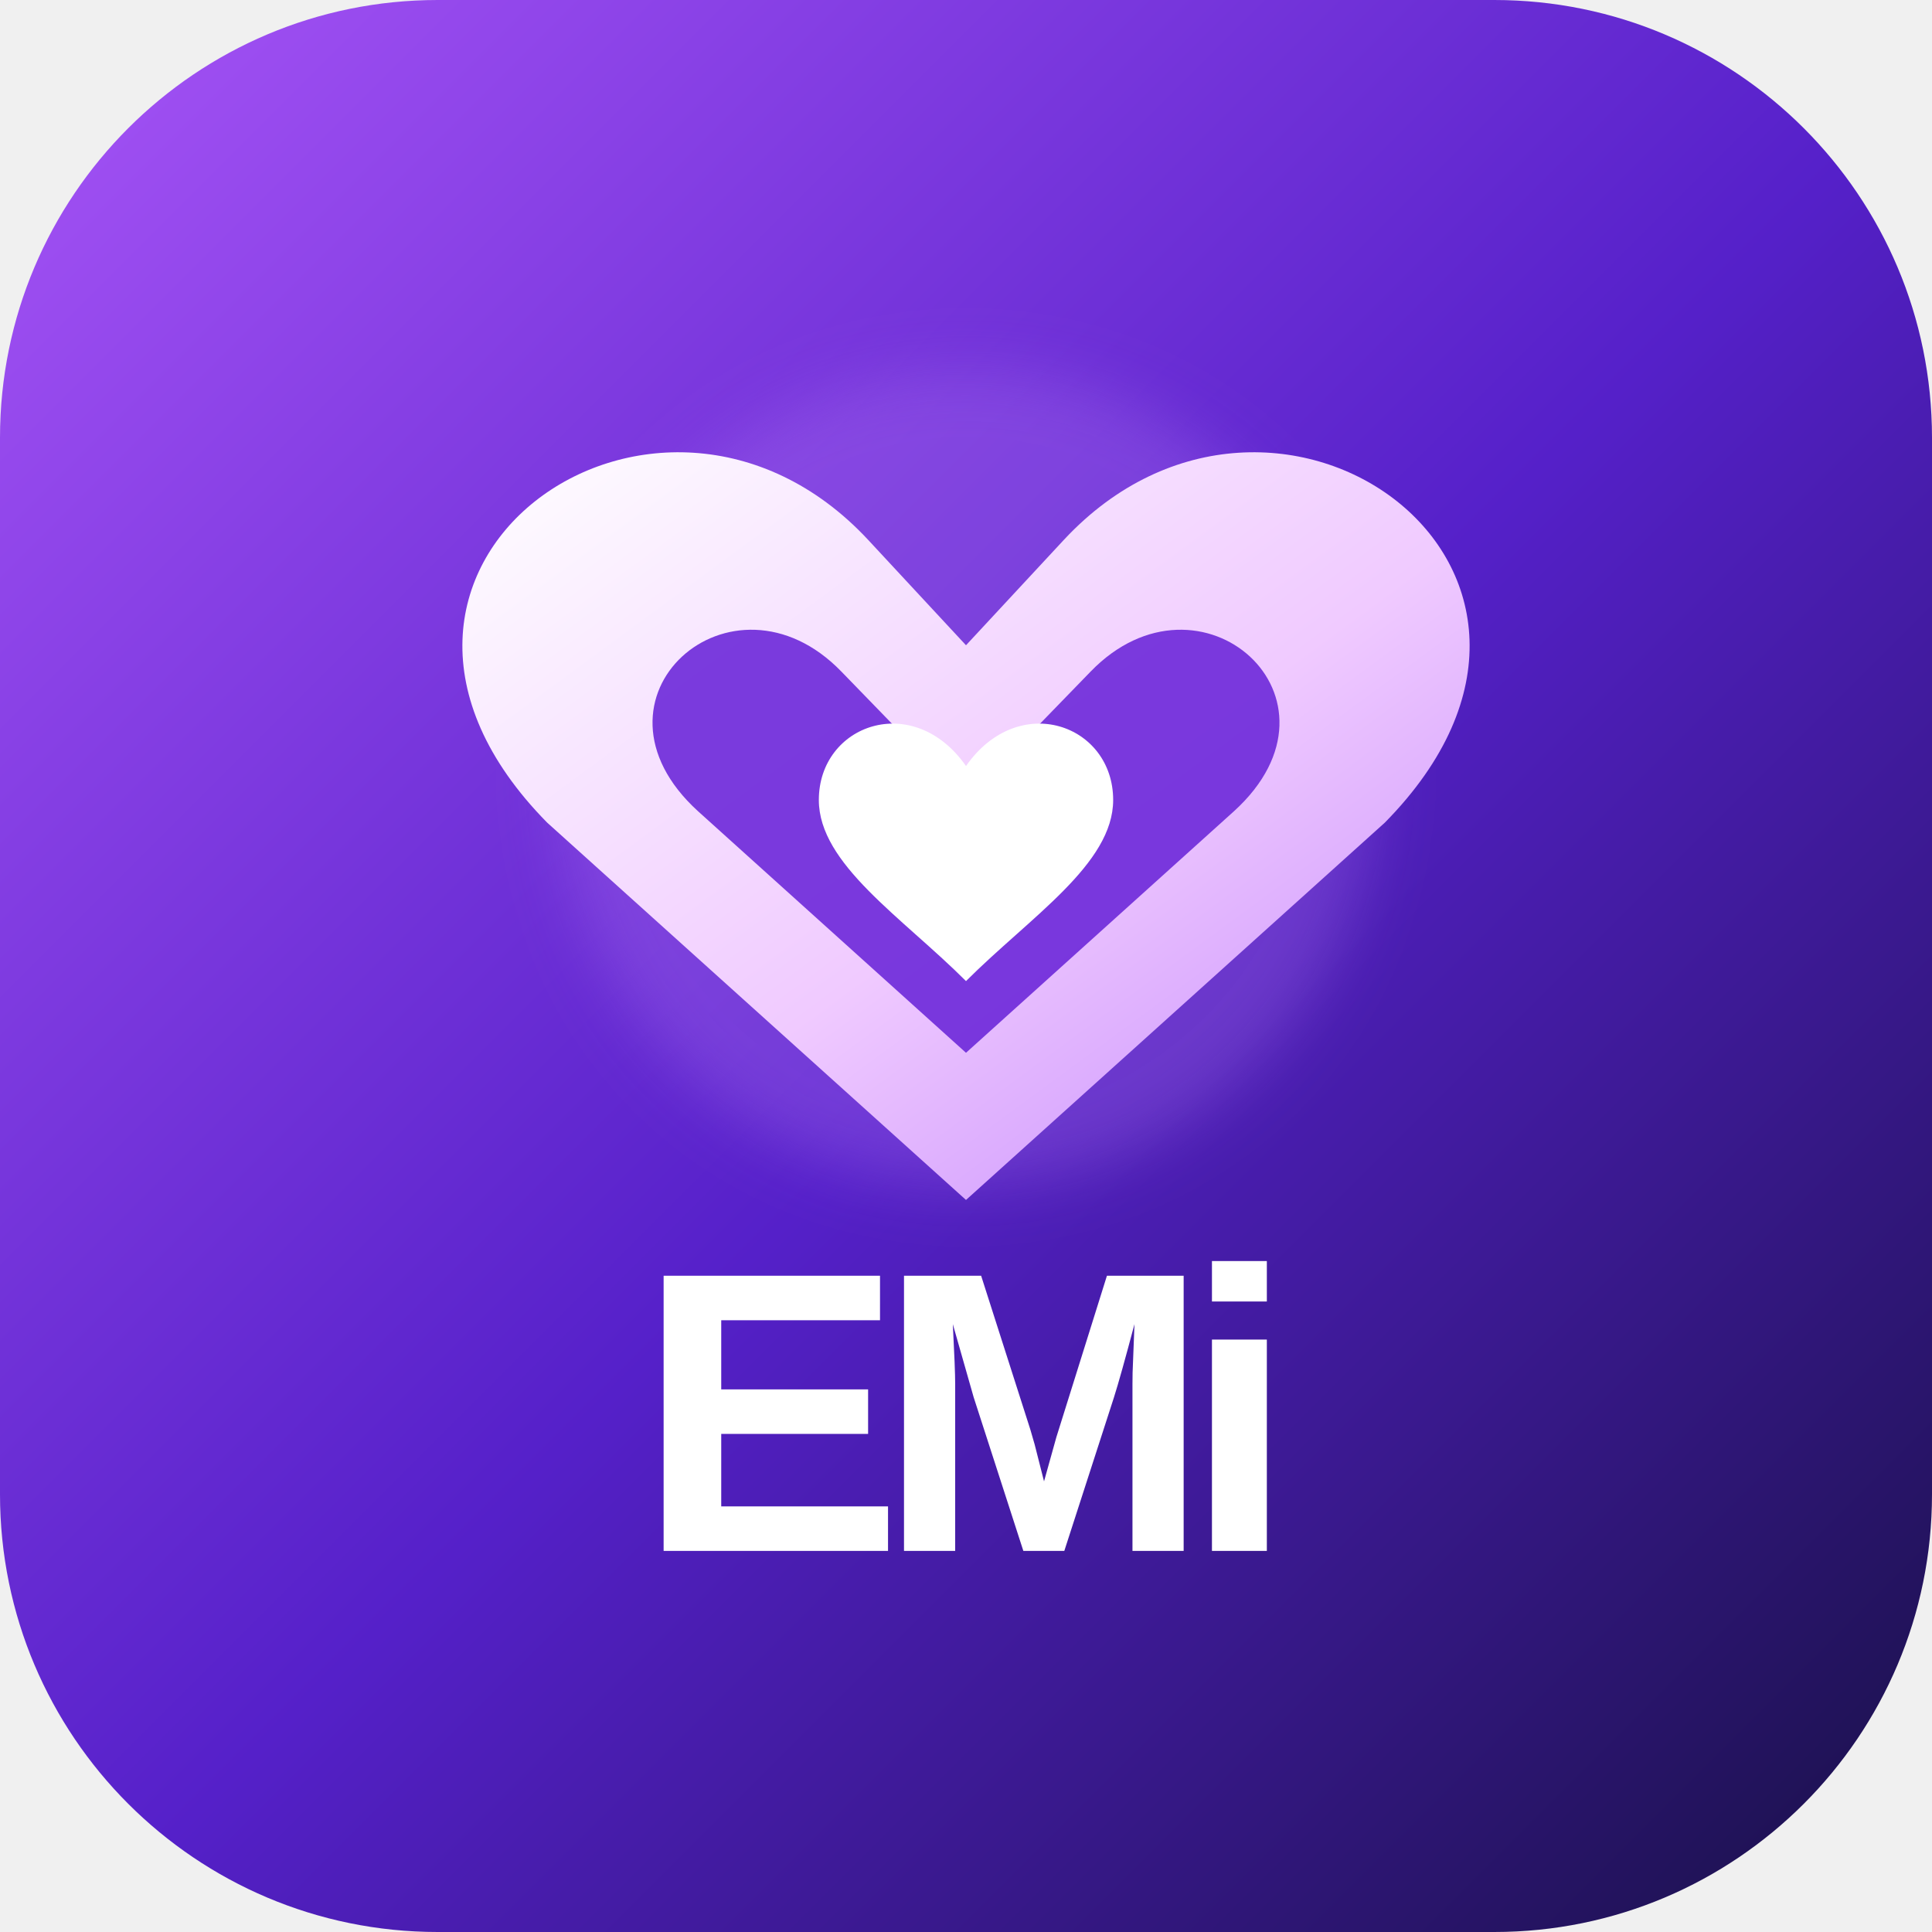
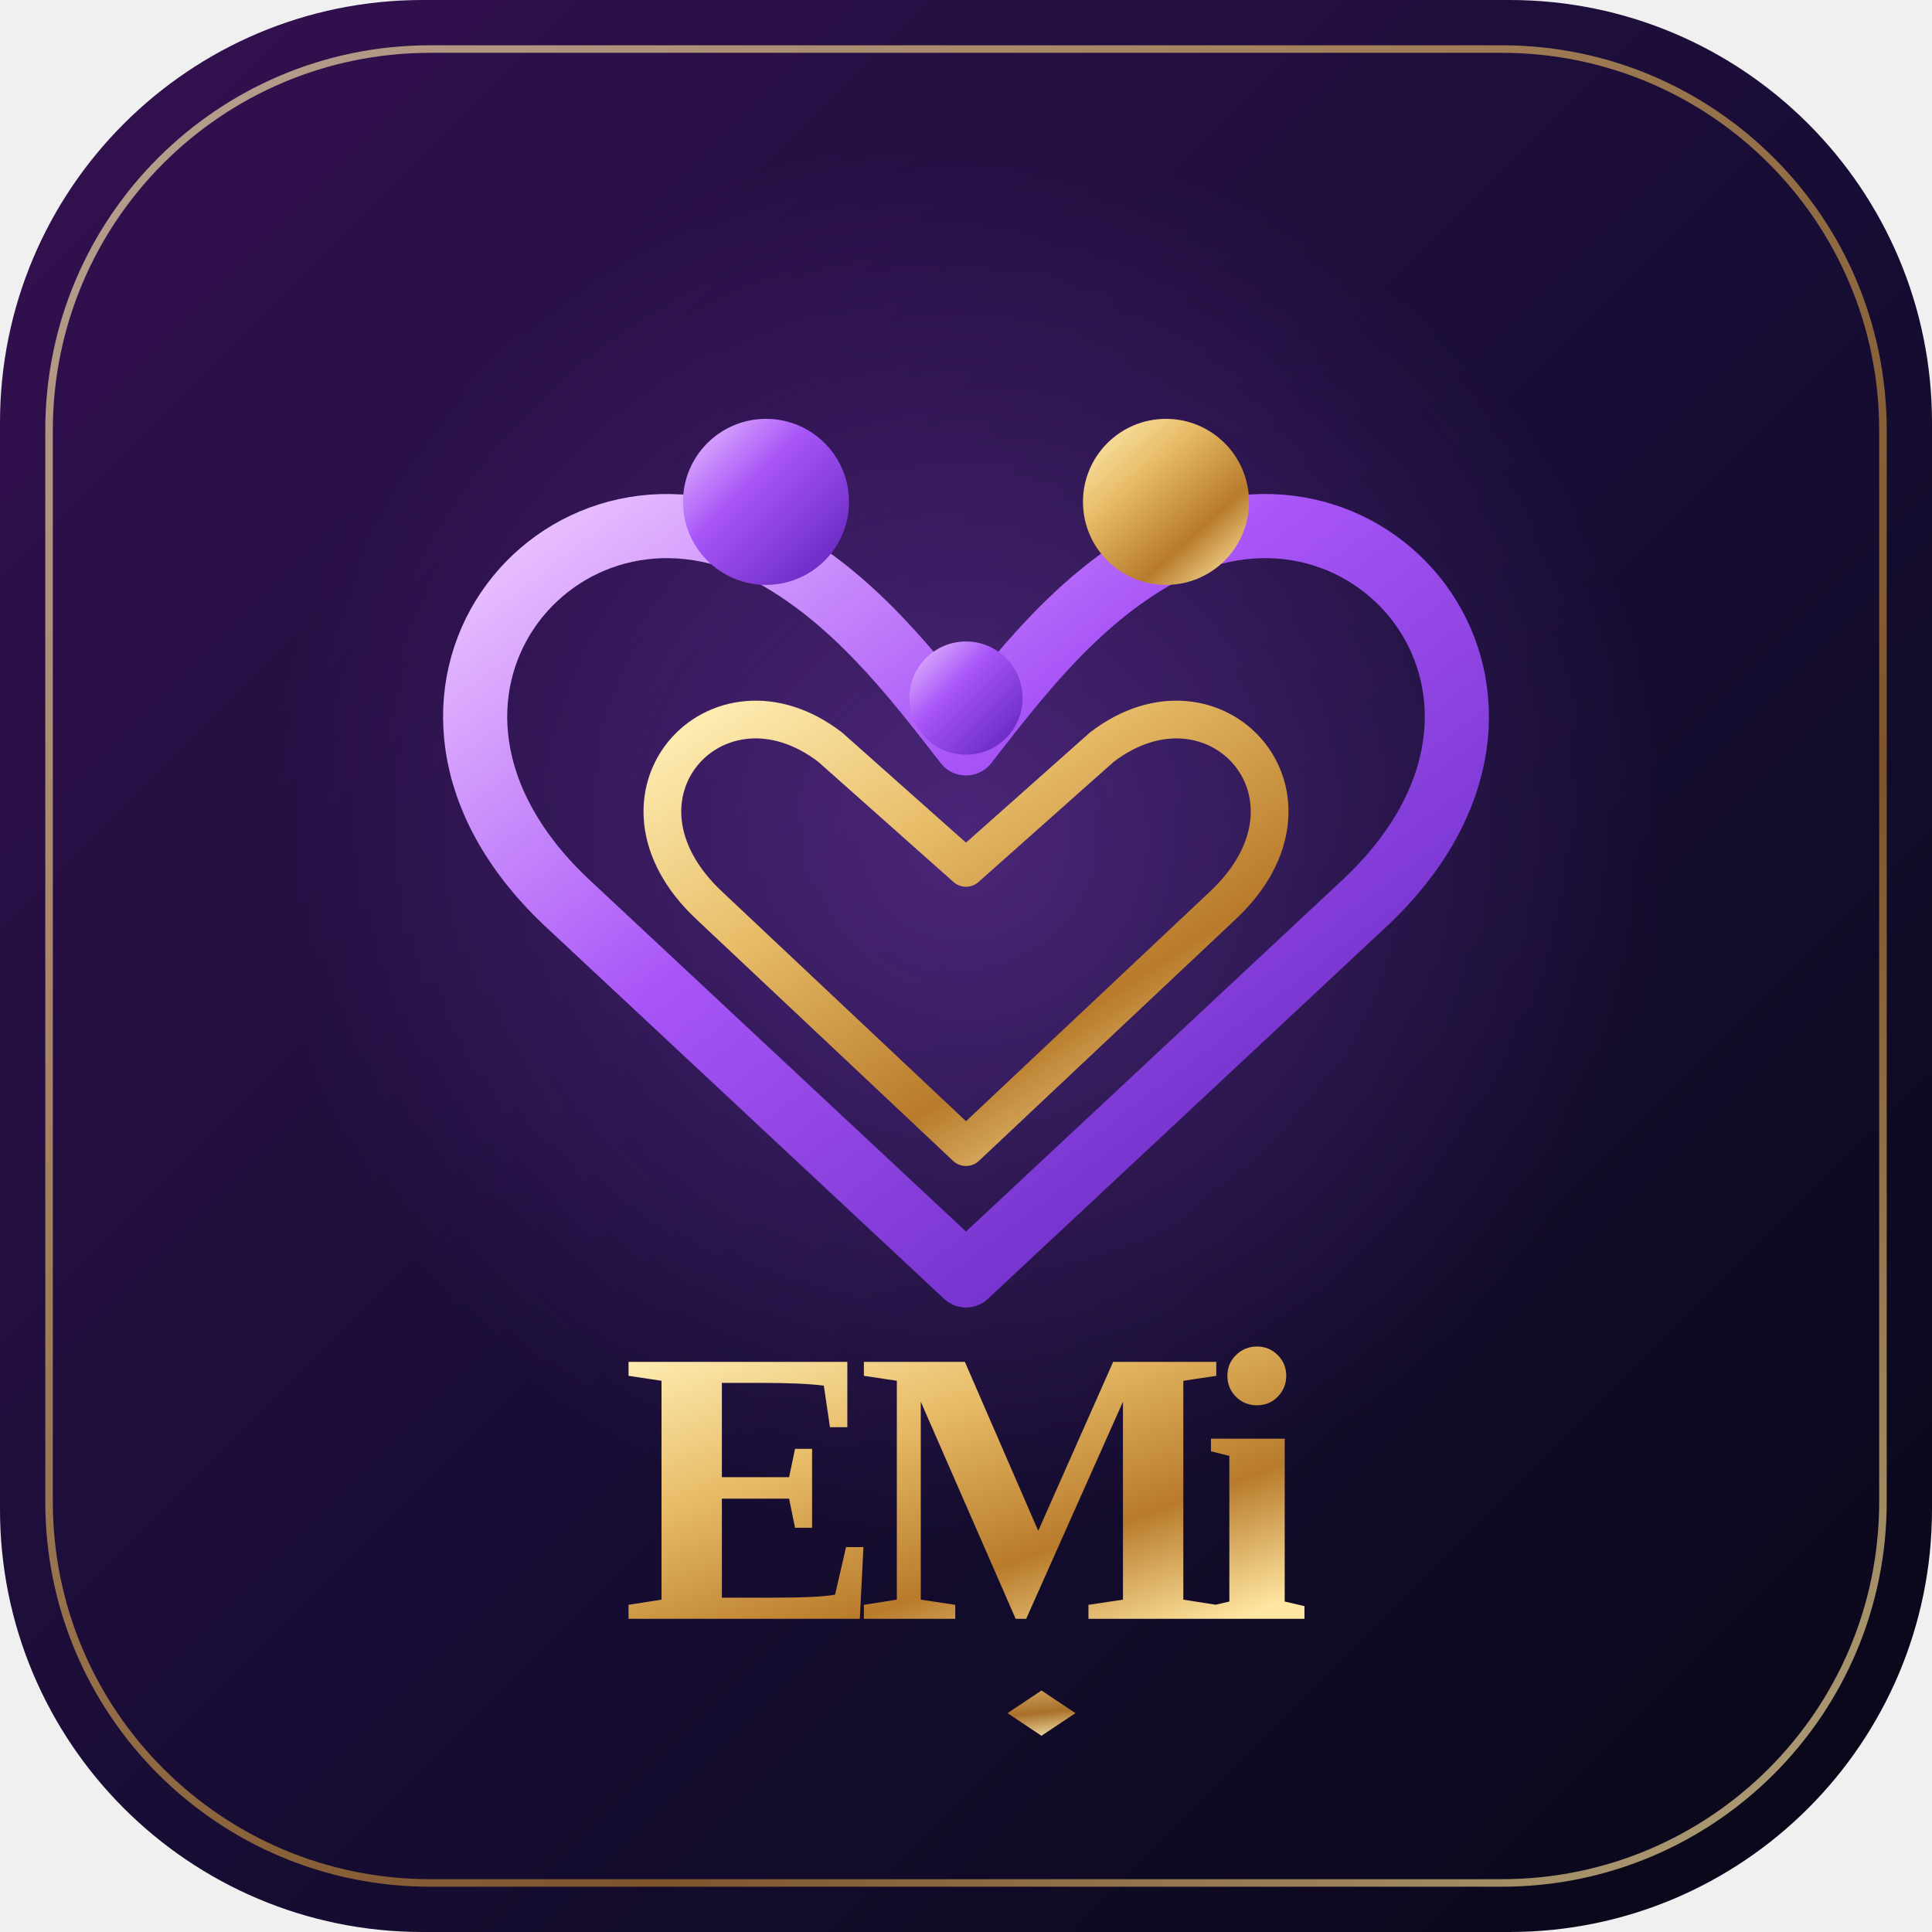
<svg xmlns="http://www.w3.org/2000/svg" viewBox="0 0 512 512">
  <defs>
    <linearGradient id="bg" x1="0" y1="0" x2="1" y2="1">
-       <stop offset="0" stop-color="#a855f7" />
-       <stop offset=".52" stop-color="#5520c9" />
-       <stop offset="1" stop-color="#171044" />
+       <stop stop-color="#351052" />
+       <stop offset=".52" stop-color="#180d35" />
+       <stop offset="1" stop-color="#080716" />
    </linearGradient>
-     <linearGradient id="heart" x1="0" y1="0" x2="1" y2="1">
-       <stop offset="0" stop-color="#fff" />
-       <stop offset=".55" stop-color="#f0caff" />
-       <stop offset="1" stop-color="#c084fc" />
+     <linearGradient id="gold" x1="0" y1="0" x2=".9" y2="1">
+       <stop stop-color="#fff0b8" />
+       <stop offset=".35" stop-color="#e8bd69" />
+       <stop offset=".72" stop-color="#b87b2b" />
+       <stop offset="1" stop-color="#ffe6a1" />
    </linearGradient>
-     <filter id="glow" x="-40%" y="-40%" width="180%" height="180%">
-       <feGaussianBlur stdDeviation="8" />
-     </filter>
+     <linearGradient id="violet" x1="0" y1="0" x2="1" y2="1">
+       <stop stop-color="#edc7ff" />
+       <stop offset=".4" stop-color="#a855f7" />
+       <stop offset="1" stop-color="#5b21b6" />
+     </linearGradient>
+     <radialGradient id="halo">
+       <stop stop-color="#a855f7" stop-opacity=".34" />
+       <stop offset="1" stop-color="#a855f7" stop-opacity="0" />
+     </radialGradient>
  </defs>
-   <rect width="512" height="512" rx="116" fill="url(#bg)" />
-   <circle cx="256" cy="206" r="108" fill="#c084fc" opacity=".25" filter="url(#glow)" />
-   <path d="M256 318 145 218C79 151 174 83 230 143l26 28 26-28c56-60 151 8 85 75z" fill="url(#heart)" />
-   <path d="M256 279 185 215c-33-30 9-67 38-37l33 34 33-34c29-30 71 7 38 37z" fill="#6d28d9" opacity=".9" />
-   <path d="M256 260c-17-17-39-31-39-48 0-20 25-29 39-9 14-20 39-11 39 9 0 17-22 31-39 48z" fill="#fff" />
-   <text x="256" y="411" text-anchor="middle" font-family="Arial, Helvetica, sans-serif" font-size="106" font-weight="800" letter-spacing="-7" fill="#fff">EMi</text>
+   <rect width="512" height="512" rx="112" fill="url(#bg)" />
+   <circle cx="256" cy="222" r="184" fill="url(#halo)" />
+   <rect x="13" y="13" width="486" height="486" rx="101" fill="none" stroke="url(#gold)" stroke-opacity=".65" stroke-width="2" />
+   <path d="M256 338 150 239c-57-54-2-121 53-93 23 12 39 33 53 51 14-18 30-39 53-51 55-28 110 39 53 93z" fill="none" stroke="url(#violet)" stroke-width="17" stroke-linecap="round" stroke-linejoin="round" />
+   <path d="M256 304 188 240c-31-29 2-65 32-42l36 32 36-32c30-23 63 13 32 42z" fill="none" stroke="url(#gold)" stroke-width="10" stroke-linecap="round" stroke-linejoin="round" />
+   <circle cx="203" cy="133" r="22" fill="url(#violet)" />
+   <circle cx="309" cy="133" r="22" fill="url(#gold)" />
+   <circle cx="256" cy="185" r="15" fill="url(#violet)" />
+   <text x="256" y="429" text-anchor="middle" font-family="Georgia, 'Times New Roman', serif" font-size="104" font-weight="bold" letter-spacing="-7" fill="url(#gold)">EMi</text>
+   <path d="M189 454h91m-13 0 9-6 9 6-9 6z" fill="url(#gold)" opacity=".9" />
</svg>
